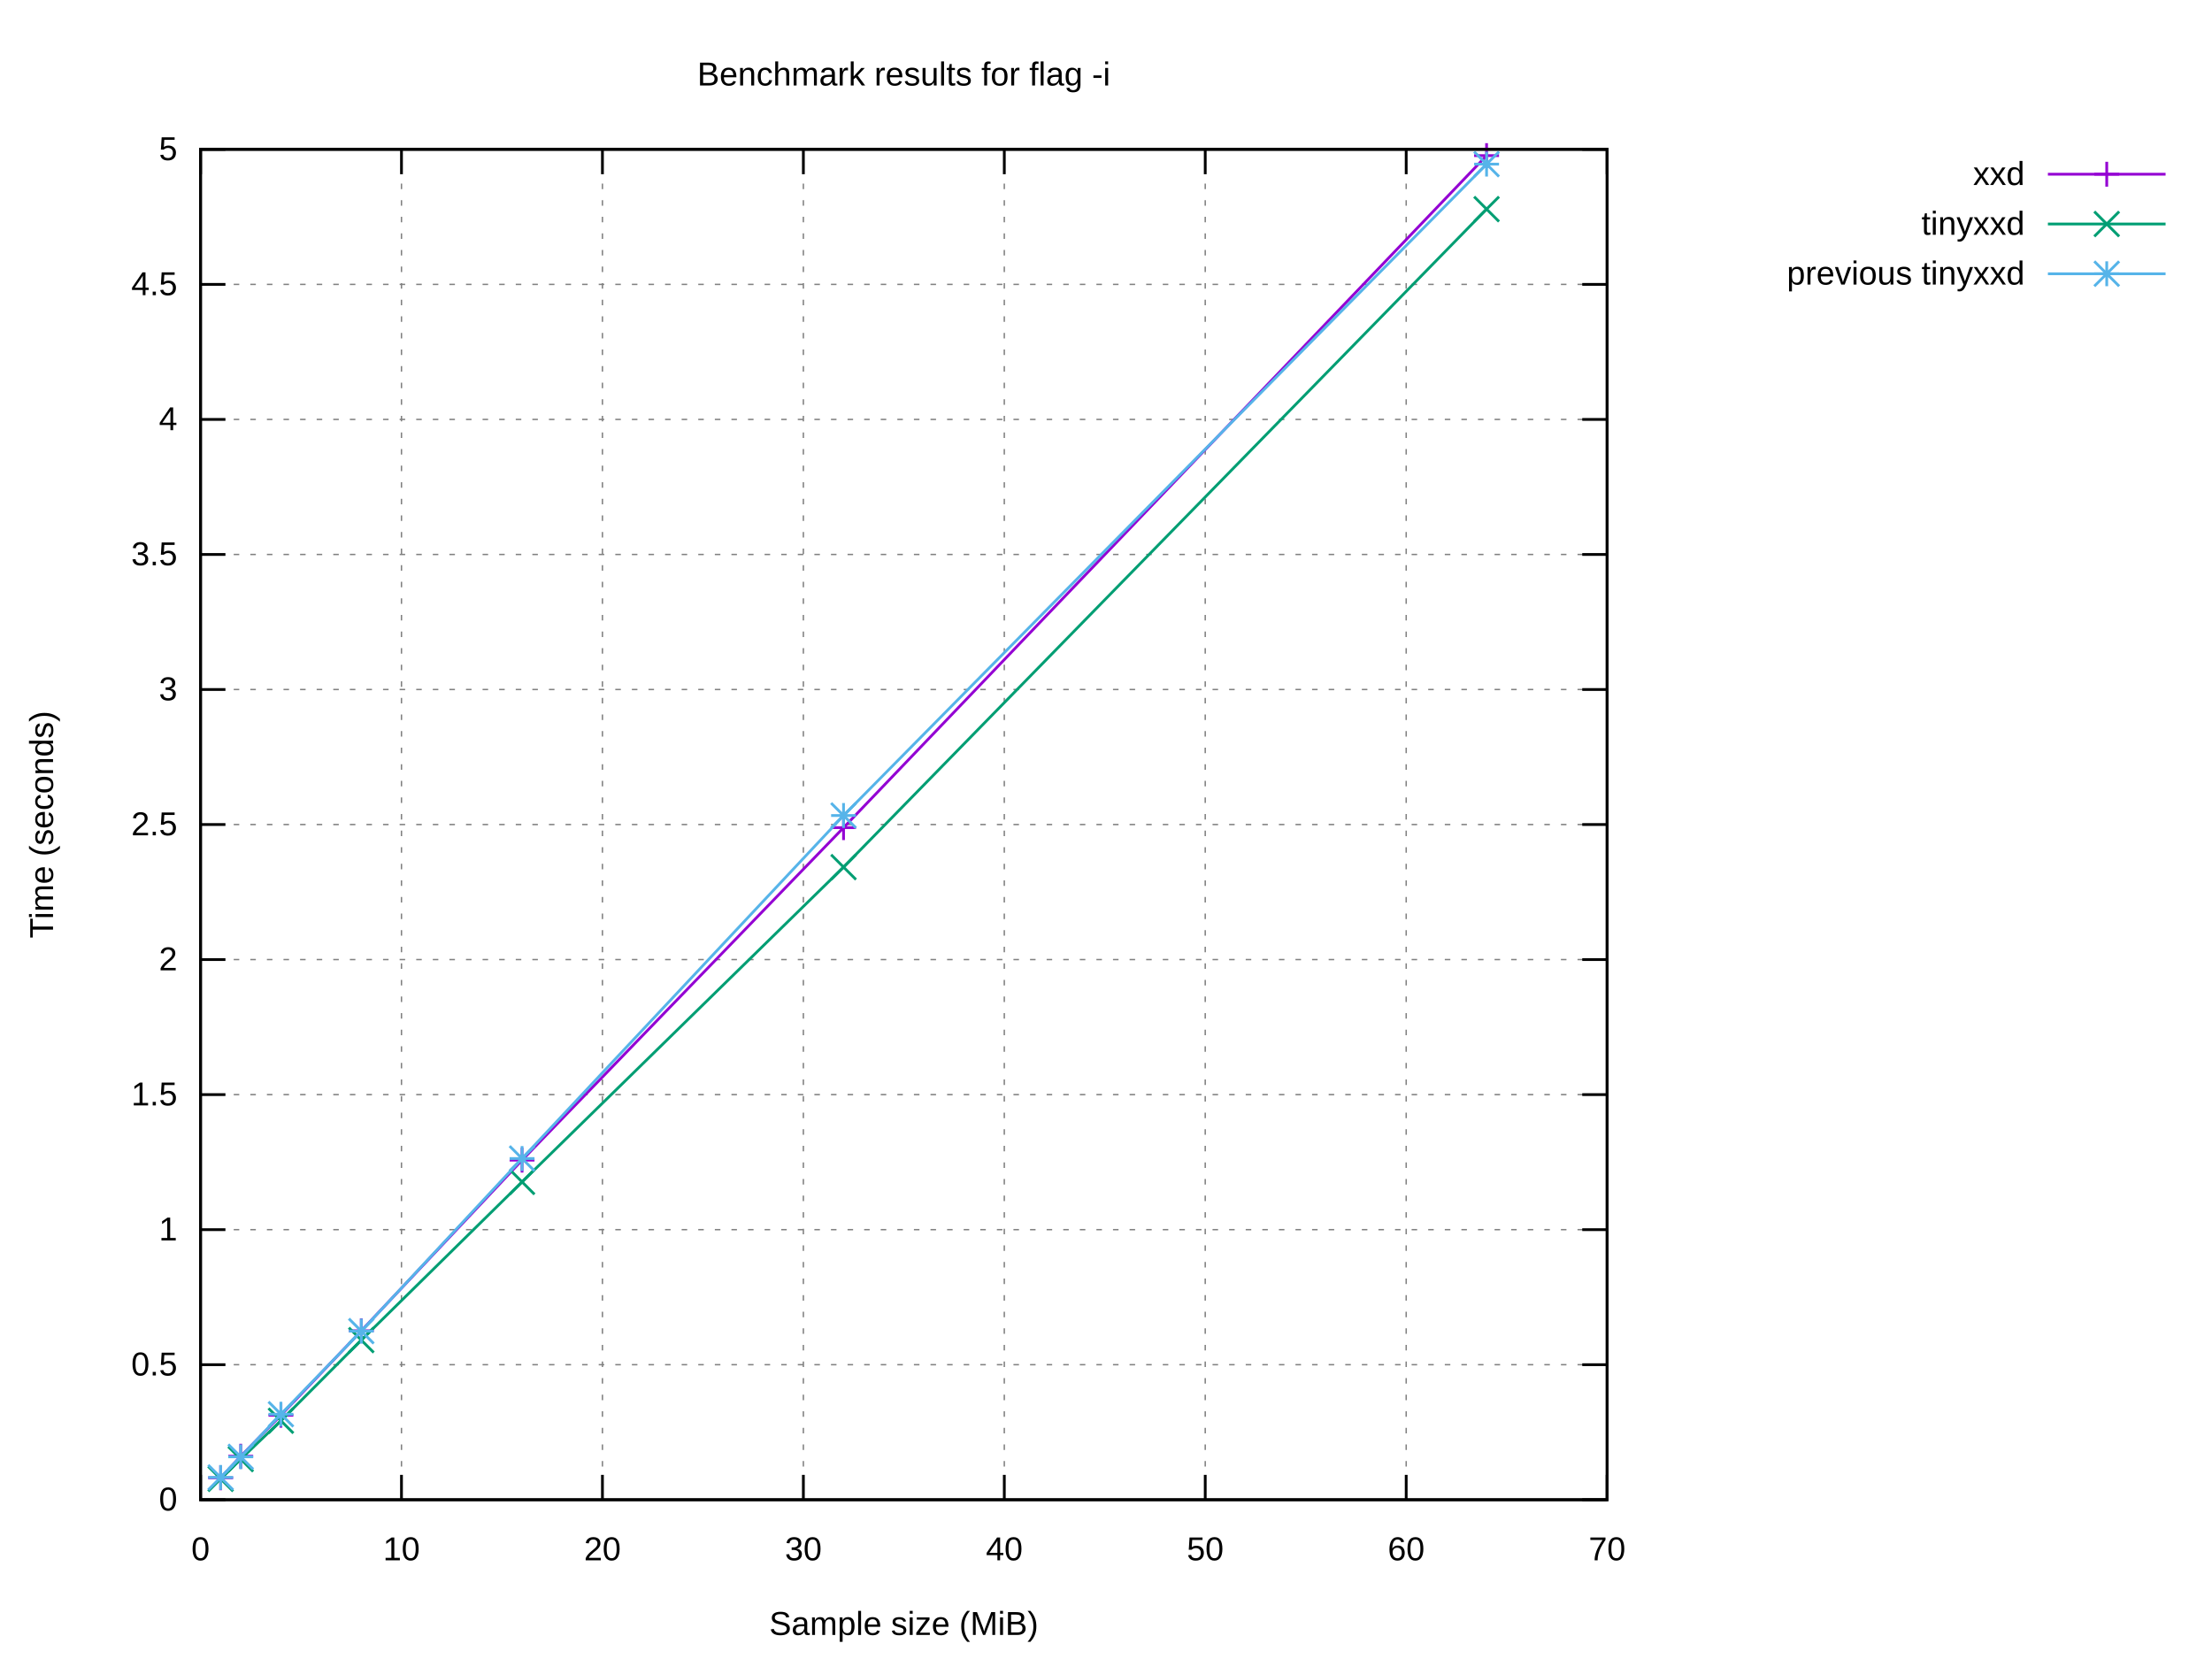
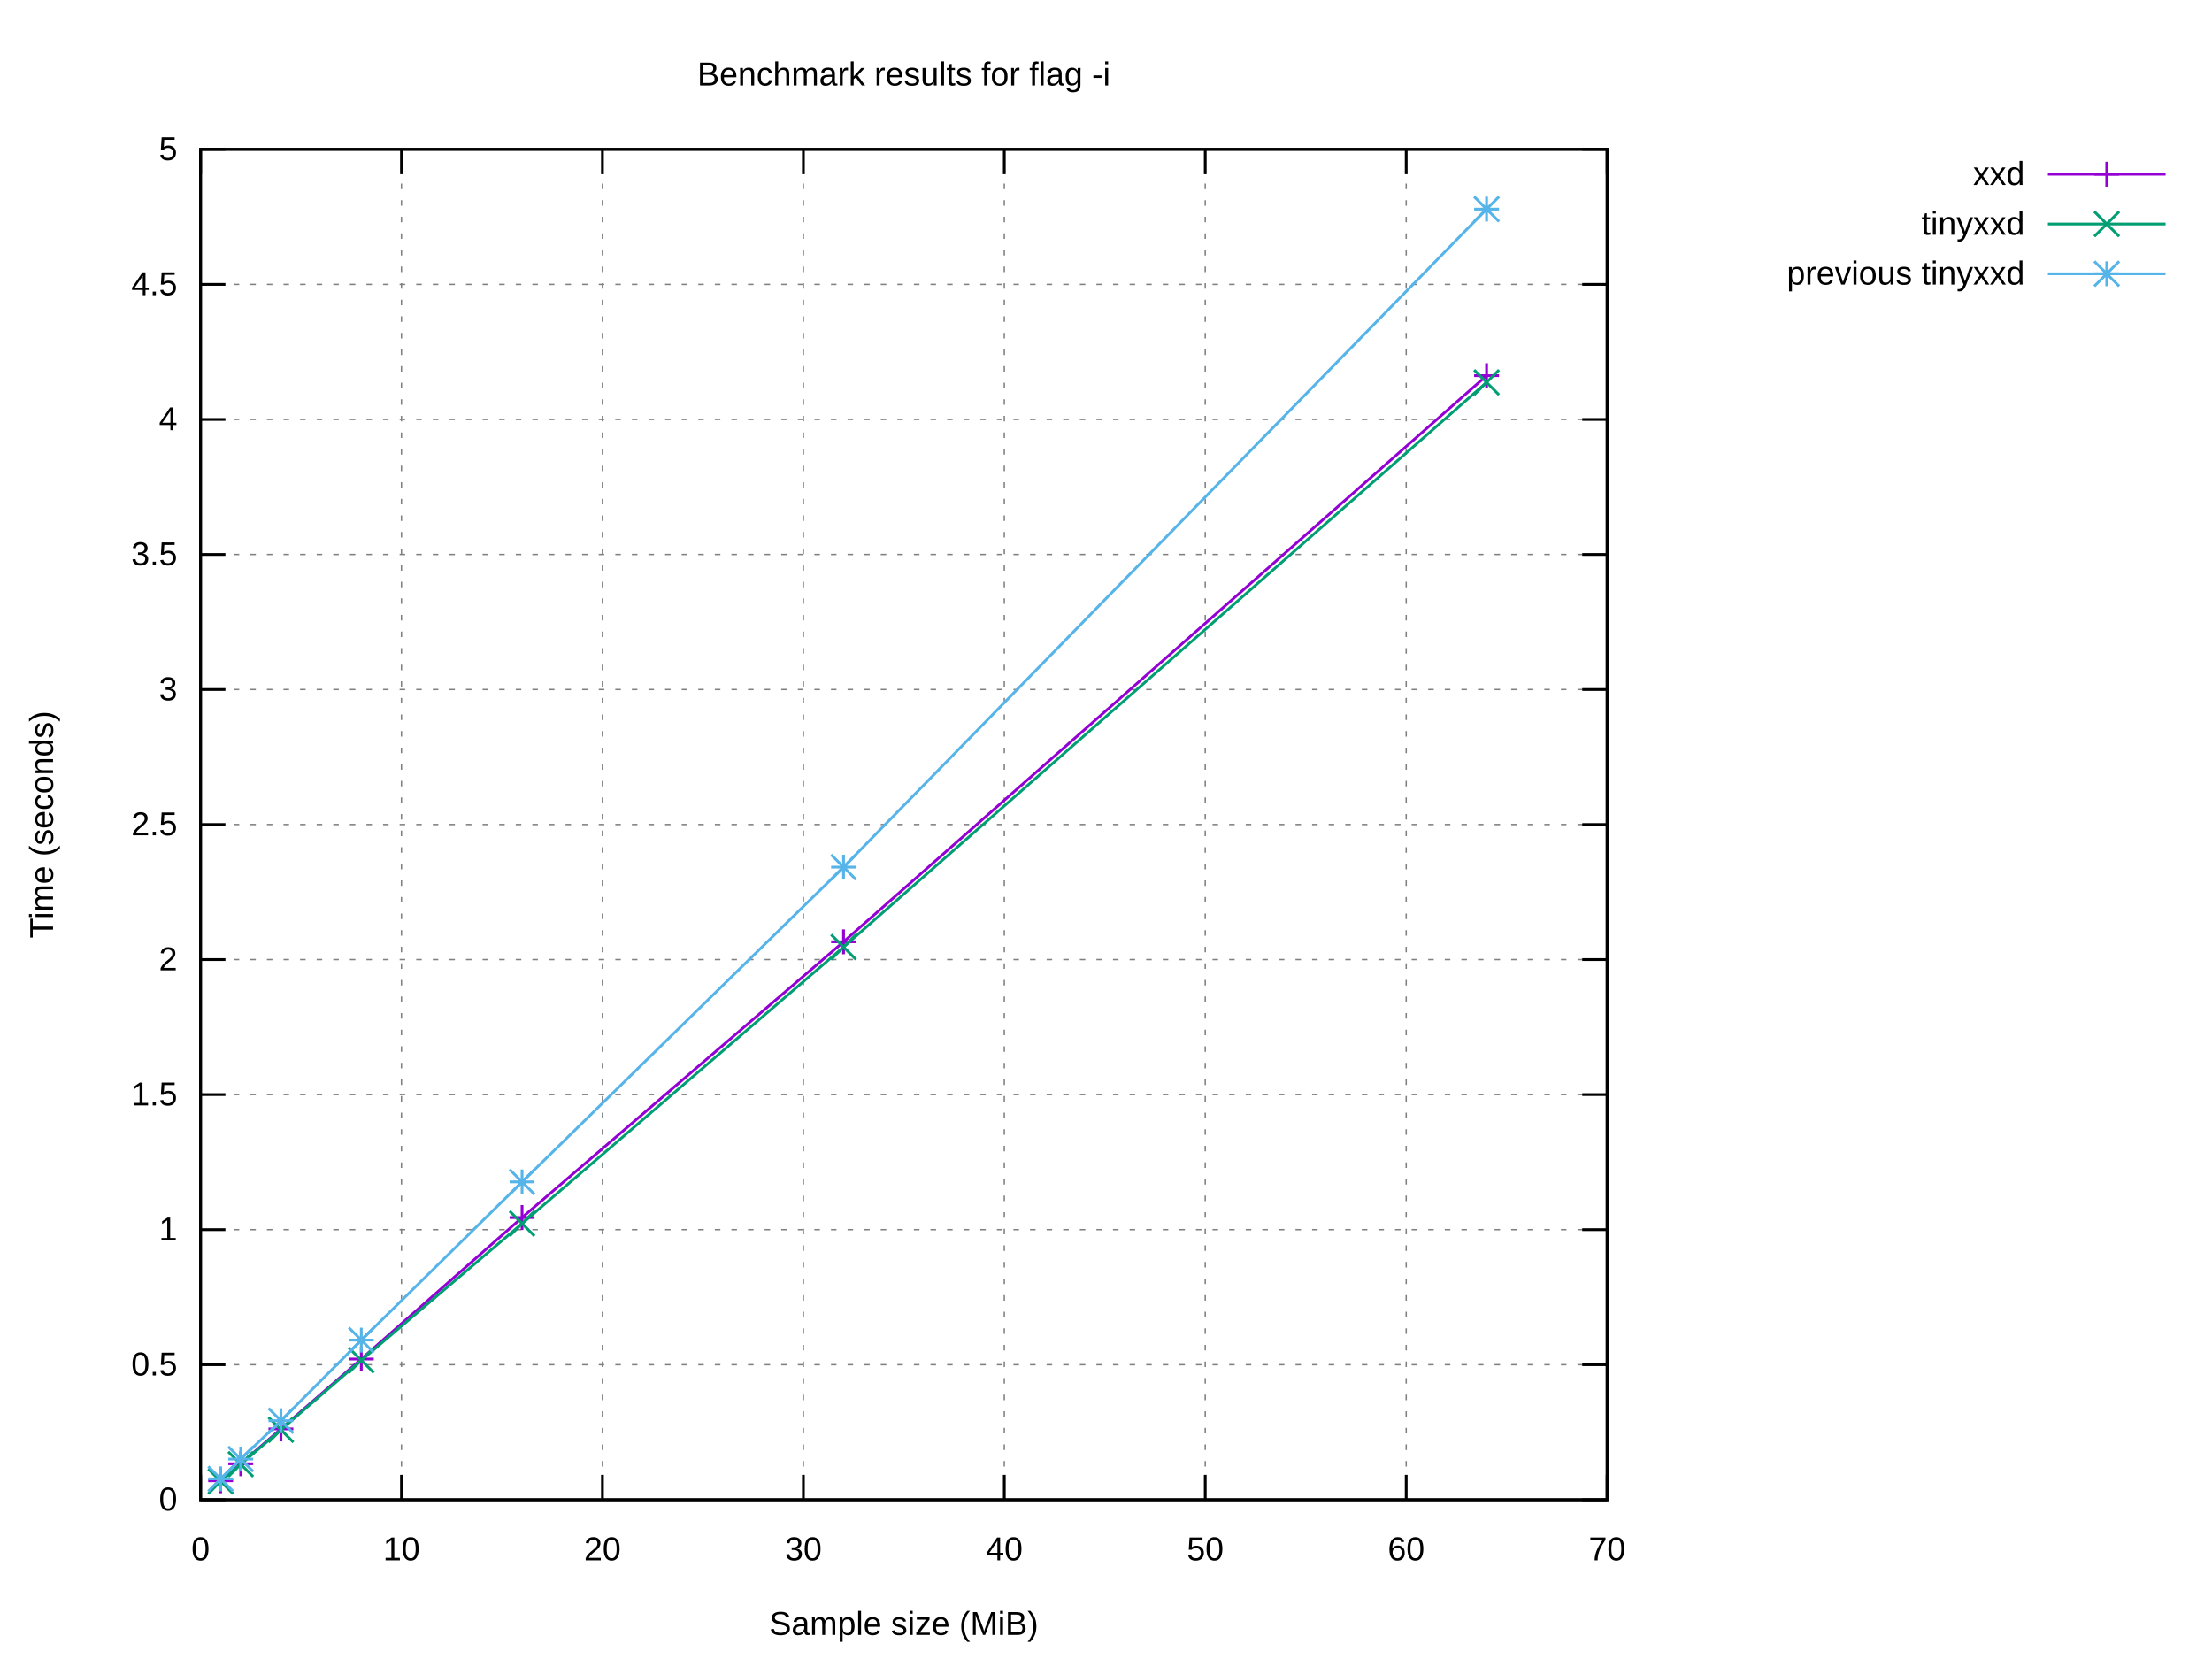
<svg xmlns="http://www.w3.org/2000/svg" xmlns:xlink="http://www.w3.org/1999/xlink" width="800" height="600" viewBox="0 0 800 600">
  <g id="gnuplot_canvas">
    <rect x="0" y="0" width="800" height="600" fill="#ffffff" />
    <defs>
      <circle id="gpDot" r="0.5" stroke-width="0.5" stroke="currentColor" />
      <path id="gpPt0" stroke-width="0.222" stroke="currentColor" d="M-1,0 h2 M0,-1 v2" />
      <path id="gpPt1" stroke-width="0.222" stroke="currentColor" d="M-1,-1 L1,1 M1,-1 L-1,1" />
      <path id="gpPt2" stroke-width="0.222" stroke="currentColor" d="M-1,0 L1,0 M0,-1 L0,1 M-1,-1 L1,1 M-1,1 L1,-1" />
      <rect id="gpPt3" stroke-width="0.222" stroke="currentColor" x="-1" y="-1" width="2" height="2" />
      <rect id="gpPt4" stroke-width="0.222" stroke="currentColor" fill="currentColor" x="-1" y="-1" width="2" height="2" />
      <circle id="gpPt5" stroke-width="0.222" stroke="currentColor" cx="0" cy="0" r="1" />
      <use xlink:href="#gpPt5" id="gpPt6" fill="currentColor" stroke="none" />
      <path id="gpPt7" stroke-width="0.222" stroke="currentColor" d="M0,-1.33 L-1.33,0.67 L1.33,0.67 z" />
      <use xlink:href="#gpPt7" id="gpPt8" fill="currentColor" stroke="none" />
      <use xlink:href="#gpPt7" id="gpPt9" stroke="currentColor" transform="rotate(180)" />
      <use xlink:href="#gpPt9" id="gpPt10" fill="currentColor" stroke="none" />
      <use xlink:href="#gpPt3" id="gpPt11" stroke="currentColor" transform="rotate(45)" />
      <use xlink:href="#gpPt11" id="gpPt12" fill="currentColor" stroke="none" />
      <path id="gpPt13" stroke-width="0.222" stroke="currentColor" d="M0,1.330 L1.265,0.411 L0.782,-1.067 L-0.782,-1.076 L-1.265,0.411 z" />
      <use xlink:href="#gpPt13" id="gpPt14" fill="currentColor" stroke="none" />
      <filter id="textbox" filterUnits="objectBoundingBox" x="0" y="0" height="1" width="1">
        <feFlood flood-color="#FFFFFF" flood-opacity="1" result="bgnd" />
        <feComposite in="SourceGraphic" in2="bgnd" operator="atop" />
      </filter>
      <filter id="greybox" filterUnits="objectBoundingBox" x="0" y="0" height="1" width="1">
        <feFlood flood-color="lightgrey" flood-opacity="1" result="grey" />
        <feComposite in="SourceGraphic" in2="grey" operator="atop" />
      </filter>
    </defs>
    <g fill="none" color="#FFFFFF" stroke="currentColor" stroke-width="1.00" stroke-linecap="butt" stroke-linejoin="miter">
</g>
    <g fill="none" color="black" stroke="currentColor" stroke-width="1.00" stroke-linecap="butt" stroke-linejoin="miter">
</g>
    <g fill="none" color="black" stroke="black" stroke-width="0.50" stroke-linecap="butt" stroke-linejoin="miter">
</g>
    <g fill="none" color="gray" stroke="currentColor" stroke-width="0.50" stroke-linecap="butt" stroke-linejoin="miter">
      <path stroke="gray" stroke-dasharray="2,4" class="gridline" d="M72.53,542.40 L581.24,542.40  " />
    </g>
    <g fill="none" color="gray" stroke="gray" stroke-width="1.00" stroke-linecap="butt" stroke-linejoin="miter">
</g>
    <g fill="none" color="black" stroke="currentColor" stroke-width="1.00" stroke-linecap="butt" stroke-linejoin="miter">
      <path stroke="black" d="M72.53,542.40 L81.53,542.40 M581.24,542.40 L572.24,542.40  " />
      <g transform="translate(64.14,546.30)" stroke="none" fill="black" font-family="Arial" font-size="12.00" text-anchor="end">
        <text>
          <tspan font-family="Arial"> 0</tspan>
        </text>
      </g>
    </g>
    <g fill="none" color="black" stroke="currentColor" stroke-width="1.00" stroke-linecap="butt" stroke-linejoin="miter">
</g>
    <g fill="none" color="black" stroke="black" stroke-width="0.50" stroke-linecap="butt" stroke-linejoin="miter">
</g>
    <g fill="none" color="gray" stroke="currentColor" stroke-width="0.50" stroke-linecap="butt" stroke-linejoin="miter">
      <path stroke="gray" stroke-dasharray="2,4" class="gridline" d="M72.53,493.56 L581.24,493.56  " />
    </g>
    <g fill="none" color="gray" stroke="gray" stroke-width="1.00" stroke-linecap="butt" stroke-linejoin="miter">
</g>
    <g fill="none" color="black" stroke="currentColor" stroke-width="1.00" stroke-linecap="butt" stroke-linejoin="miter">
      <path stroke="black" d="M72.53,493.56 L81.53,493.56 M581.24,493.56 L572.24,493.56  " />
      <g transform="translate(64.14,497.46)" stroke="none" fill="black" font-family="Arial" font-size="12.00" text-anchor="end">
        <text>
          <tspan font-family="Arial"> 0.5</tspan>
        </text>
      </g>
    </g>
    <g fill="none" color="black" stroke="currentColor" stroke-width="1.00" stroke-linecap="butt" stroke-linejoin="miter">
</g>
    <g fill="none" color="black" stroke="black" stroke-width="0.50" stroke-linecap="butt" stroke-linejoin="miter">
</g>
    <g fill="none" color="gray" stroke="currentColor" stroke-width="0.50" stroke-linecap="butt" stroke-linejoin="miter">
      <path stroke="gray" stroke-dasharray="2,4" class="gridline" d="M72.53,444.72 L581.24,444.72  " />
    </g>
    <g fill="none" color="gray" stroke="gray" stroke-width="1.00" stroke-linecap="butt" stroke-linejoin="miter">
</g>
    <g fill="none" color="black" stroke="currentColor" stroke-width="1.00" stroke-linecap="butt" stroke-linejoin="miter">
      <path stroke="black" d="M72.53,444.72 L81.53,444.72 M581.24,444.72 L572.24,444.72  " />
      <g transform="translate(64.14,448.62)" stroke="none" fill="black" font-family="Arial" font-size="12.00" text-anchor="end">
        <text>
          <tspan font-family="Arial"> 1</tspan>
        </text>
      </g>
    </g>
    <g fill="none" color="black" stroke="currentColor" stroke-width="1.00" stroke-linecap="butt" stroke-linejoin="miter">
</g>
    <g fill="none" color="black" stroke="black" stroke-width="0.50" stroke-linecap="butt" stroke-linejoin="miter">
</g>
    <g fill="none" color="gray" stroke="currentColor" stroke-width="0.50" stroke-linecap="butt" stroke-linejoin="miter">
      <path stroke="gray" stroke-dasharray="2,4" class="gridline" d="M72.53,395.88 L581.24,395.88  " />
    </g>
    <g fill="none" color="gray" stroke="gray" stroke-width="1.00" stroke-linecap="butt" stroke-linejoin="miter">
</g>
    <g fill="none" color="black" stroke="currentColor" stroke-width="1.00" stroke-linecap="butt" stroke-linejoin="miter">
      <path stroke="black" d="M72.53,395.88 L81.53,395.88 M581.24,395.88 L572.24,395.88  " />
      <g transform="translate(64.14,399.78)" stroke="none" fill="black" font-family="Arial" font-size="12.00" text-anchor="end">
        <text>
          <tspan font-family="Arial"> 1.5</tspan>
        </text>
      </g>
    </g>
    <g fill="none" color="black" stroke="currentColor" stroke-width="1.00" stroke-linecap="butt" stroke-linejoin="miter">
</g>
    <g fill="none" color="black" stroke="black" stroke-width="0.50" stroke-linecap="butt" stroke-linejoin="miter">
</g>
    <g fill="none" color="gray" stroke="currentColor" stroke-width="0.50" stroke-linecap="butt" stroke-linejoin="miter">
      <path stroke="gray" stroke-dasharray="2,4" class="gridline" d="M72.53,347.04 L581.24,347.04  " />
    </g>
    <g fill="none" color="gray" stroke="gray" stroke-width="1.00" stroke-linecap="butt" stroke-linejoin="miter">
</g>
    <g fill="none" color="black" stroke="currentColor" stroke-width="1.00" stroke-linecap="butt" stroke-linejoin="miter">
      <path stroke="black" d="M72.53,347.04 L81.53,347.04 M581.24,347.04 L572.24,347.04  " />
      <g transform="translate(64.14,350.94)" stroke="none" fill="black" font-family="Arial" font-size="12.00" text-anchor="end">
        <text>
          <tspan font-family="Arial"> 2</tspan>
        </text>
      </g>
    </g>
    <g fill="none" color="black" stroke="currentColor" stroke-width="1.00" stroke-linecap="butt" stroke-linejoin="miter">
</g>
    <g fill="none" color="black" stroke="black" stroke-width="0.50" stroke-linecap="butt" stroke-linejoin="miter">
</g>
    <g fill="none" color="gray" stroke="currentColor" stroke-width="0.50" stroke-linecap="butt" stroke-linejoin="miter">
      <path stroke="gray" stroke-dasharray="2,4" class="gridline" d="M72.53,298.20 L581.24,298.20  " />
    </g>
    <g fill="none" color="gray" stroke="gray" stroke-width="1.00" stroke-linecap="butt" stroke-linejoin="miter">
</g>
    <g fill="none" color="black" stroke="currentColor" stroke-width="1.00" stroke-linecap="butt" stroke-linejoin="miter">
      <path stroke="black" d="M72.53,298.20 L81.53,298.20 M581.24,298.20 L572.24,298.20  " />
      <g transform="translate(64.14,302.10)" stroke="none" fill="black" font-family="Arial" font-size="12.00" text-anchor="end">
        <text>
          <tspan font-family="Arial"> 2.5</tspan>
        </text>
      </g>
    </g>
    <g fill="none" color="black" stroke="currentColor" stroke-width="1.00" stroke-linecap="butt" stroke-linejoin="miter">
</g>
    <g fill="none" color="black" stroke="black" stroke-width="0.50" stroke-linecap="butt" stroke-linejoin="miter">
</g>
    <g fill="none" color="gray" stroke="currentColor" stroke-width="0.50" stroke-linecap="butt" stroke-linejoin="miter">
      <path stroke="gray" stroke-dasharray="2,4" class="gridline" d="M72.53,249.37 L581.24,249.37  " />
    </g>
    <g fill="none" color="gray" stroke="gray" stroke-width="1.00" stroke-linecap="butt" stroke-linejoin="miter">
</g>
    <g fill="none" color="black" stroke="currentColor" stroke-width="1.00" stroke-linecap="butt" stroke-linejoin="miter">
      <path stroke="black" d="M72.53,249.37 L81.53,249.37 M581.24,249.37 L572.24,249.37  " />
      <g transform="translate(64.14,253.27)" stroke="none" fill="black" font-family="Arial" font-size="12.00" text-anchor="end">
        <text>
          <tspan font-family="Arial"> 3</tspan>
        </text>
      </g>
    </g>
    <g fill="none" color="black" stroke="currentColor" stroke-width="1.00" stroke-linecap="butt" stroke-linejoin="miter">
</g>
    <g fill="none" color="black" stroke="black" stroke-width="0.50" stroke-linecap="butt" stroke-linejoin="miter">
</g>
    <g fill="none" color="gray" stroke="currentColor" stroke-width="0.50" stroke-linecap="butt" stroke-linejoin="miter">
      <path stroke="gray" stroke-dasharray="2,4" class="gridline" d="M72.53,200.53 L581.24,200.53  " />
    </g>
    <g fill="none" color="gray" stroke="gray" stroke-width="1.00" stroke-linecap="butt" stroke-linejoin="miter">
</g>
    <g fill="none" color="black" stroke="currentColor" stroke-width="1.00" stroke-linecap="butt" stroke-linejoin="miter">
      <path stroke="black" d="M72.53,200.53 L81.53,200.53 M581.24,200.53 L572.24,200.53  " />
      <g transform="translate(64.14,204.43)" stroke="none" fill="black" font-family="Arial" font-size="12.00" text-anchor="end">
        <text>
          <tspan font-family="Arial"> 3.5</tspan>
        </text>
      </g>
    </g>
    <g fill="none" color="black" stroke="currentColor" stroke-width="1.00" stroke-linecap="butt" stroke-linejoin="miter">
</g>
    <g fill="none" color="black" stroke="black" stroke-width="0.50" stroke-linecap="butt" stroke-linejoin="miter">
</g>
    <g fill="none" color="gray" stroke="currentColor" stroke-width="0.50" stroke-linecap="butt" stroke-linejoin="miter">
      <path stroke="gray" stroke-dasharray="2,4" class="gridline" d="M72.53,151.69 L581.24,151.69  " />
    </g>
    <g fill="none" color="gray" stroke="gray" stroke-width="1.00" stroke-linecap="butt" stroke-linejoin="miter">
</g>
    <g fill="none" color="black" stroke="currentColor" stroke-width="1.00" stroke-linecap="butt" stroke-linejoin="miter">
      <path stroke="black" d="M72.53,151.69 L81.53,151.69 M581.24,151.69 L572.24,151.69  " />
      <g transform="translate(64.14,155.59)" stroke="none" fill="black" font-family="Arial" font-size="12.00" text-anchor="end">
        <text>
          <tspan font-family="Arial"> 4</tspan>
        </text>
      </g>
    </g>
    <g fill="none" color="black" stroke="currentColor" stroke-width="1.00" stroke-linecap="butt" stroke-linejoin="miter">
</g>
    <g fill="none" color="black" stroke="black" stroke-width="0.50" stroke-linecap="butt" stroke-linejoin="miter">
</g>
    <g fill="none" color="gray" stroke="currentColor" stroke-width="0.50" stroke-linecap="butt" stroke-linejoin="miter">
      <path stroke="gray" stroke-dasharray="2,4" class="gridline" d="M72.53,102.85 L581.24,102.85  " />
    </g>
    <g fill="none" color="gray" stroke="gray" stroke-width="1.00" stroke-linecap="butt" stroke-linejoin="miter">
</g>
    <g fill="none" color="black" stroke="currentColor" stroke-width="1.00" stroke-linecap="butt" stroke-linejoin="miter">
      <path stroke="black" d="M72.53,102.85 L81.53,102.85 M581.24,102.85 L572.24,102.85  " />
      <g transform="translate(64.14,106.75)" stroke="none" fill="black" font-family="Arial" font-size="12.00" text-anchor="end">
        <text>
          <tspan font-family="Arial"> 4.5</tspan>
        </text>
      </g>
    </g>
    <g fill="none" color="black" stroke="currentColor" stroke-width="1.00" stroke-linecap="butt" stroke-linejoin="miter">
</g>
    <g fill="none" color="black" stroke="black" stroke-width="0.50" stroke-linecap="butt" stroke-linejoin="miter">
</g>
    <g fill="none" color="gray" stroke="currentColor" stroke-width="0.50" stroke-linecap="butt" stroke-linejoin="miter">
      <path stroke="gray" stroke-dasharray="2,4" class="gridline" d="M72.53,54.01 L581.24,54.01  " />
    </g>
    <g fill="none" color="gray" stroke="gray" stroke-width="1.00" stroke-linecap="butt" stroke-linejoin="miter">
</g>
    <g fill="none" color="black" stroke="currentColor" stroke-width="1.00" stroke-linecap="butt" stroke-linejoin="miter">
      <path stroke="black" d="M72.53,54.01 L81.53,54.01 M581.24,54.01 L572.24,54.01  " />
      <g transform="translate(64.14,57.91)" stroke="none" fill="black" font-family="Arial" font-size="12.00" text-anchor="end">
        <text>
          <tspan font-family="Arial"> 5</tspan>
        </text>
      </g>
    </g>
    <g fill="none" color="black" stroke="currentColor" stroke-width="1.00" stroke-linecap="butt" stroke-linejoin="miter">
</g>
    <g fill="none" color="black" stroke="black" stroke-width="0.50" stroke-linecap="butt" stroke-linejoin="miter">
</g>
    <g fill="none" color="gray" stroke="currentColor" stroke-width="0.50" stroke-linecap="butt" stroke-linejoin="miter">
      <path stroke="gray" stroke-dasharray="2,4" class="gridline" d="M72.53,542.40 L72.53,54.01  " />
    </g>
    <g fill="none" color="gray" stroke="gray" stroke-width="1.00" stroke-linecap="butt" stroke-linejoin="miter">
</g>
    <g fill="none" color="black" stroke="currentColor" stroke-width="1.00" stroke-linecap="butt" stroke-linejoin="miter">
      <path stroke="black" d="M72.53,542.40 L72.53,533.40 M72.53,54.01 L72.53,63.01  " />
      <g transform="translate(72.53,564.30)" stroke="none" fill="black" font-family="Arial" font-size="12.00" text-anchor="middle">
        <text>
          <tspan font-family="Arial"> 0</tspan>
        </text>
      </g>
    </g>
    <g fill="none" color="black" stroke="currentColor" stroke-width="1.00" stroke-linecap="butt" stroke-linejoin="miter">
</g>
    <g fill="none" color="black" stroke="black" stroke-width="0.50" stroke-linecap="butt" stroke-linejoin="miter">
</g>
    <g fill="none" color="gray" stroke="currentColor" stroke-width="0.50" stroke-linecap="butt" stroke-linejoin="miter">
      <path stroke="gray" stroke-dasharray="2,4" class="gridline" d="M145.20,542.40 L145.20,54.01  " />
    </g>
    <g fill="none" color="gray" stroke="gray" stroke-width="1.00" stroke-linecap="butt" stroke-linejoin="miter">
</g>
    <g fill="none" color="black" stroke="currentColor" stroke-width="1.00" stroke-linecap="butt" stroke-linejoin="miter">
      <path stroke="black" d="M145.20,542.40 L145.20,533.40 M145.20,54.01 L145.20,63.01  " />
      <g transform="translate(145.20,564.30)" stroke="none" fill="black" font-family="Arial" font-size="12.00" text-anchor="middle">
        <text>
          <tspan font-family="Arial"> 10</tspan>
        </text>
      </g>
    </g>
    <g fill="none" color="black" stroke="currentColor" stroke-width="1.00" stroke-linecap="butt" stroke-linejoin="miter">
</g>
    <g fill="none" color="black" stroke="black" stroke-width="0.50" stroke-linecap="butt" stroke-linejoin="miter">
</g>
    <g fill="none" color="gray" stroke="currentColor" stroke-width="0.50" stroke-linecap="butt" stroke-linejoin="miter">
      <path stroke="gray" stroke-dasharray="2,4" class="gridline" d="M217.88,542.40 L217.88,54.01  " />
    </g>
    <g fill="none" color="gray" stroke="gray" stroke-width="1.00" stroke-linecap="butt" stroke-linejoin="miter">
</g>
    <g fill="none" color="black" stroke="currentColor" stroke-width="1.00" stroke-linecap="butt" stroke-linejoin="miter">
      <path stroke="black" d="M217.88,542.40 L217.88,533.40 M217.88,54.01 L217.88,63.01  " />
      <g transform="translate(217.88,564.30)" stroke="none" fill="black" font-family="Arial" font-size="12.00" text-anchor="middle">
        <text>
          <tspan font-family="Arial"> 20</tspan>
        </text>
      </g>
    </g>
    <g fill="none" color="black" stroke="currentColor" stroke-width="1.00" stroke-linecap="butt" stroke-linejoin="miter">
</g>
    <g fill="none" color="black" stroke="black" stroke-width="0.50" stroke-linecap="butt" stroke-linejoin="miter">
</g>
    <g fill="none" color="gray" stroke="currentColor" stroke-width="0.50" stroke-linecap="butt" stroke-linejoin="miter">
      <path stroke="gray" stroke-dasharray="2,4" class="gridline" d="M290.55,542.40 L290.55,54.01  " />
    </g>
    <g fill="none" color="gray" stroke="gray" stroke-width="1.00" stroke-linecap="butt" stroke-linejoin="miter">
</g>
    <g fill="none" color="black" stroke="currentColor" stroke-width="1.00" stroke-linecap="butt" stroke-linejoin="miter">
      <path stroke="black" d="M290.55,542.40 L290.55,533.40 M290.55,54.01 L290.55,63.01  " />
      <g transform="translate(290.55,564.30)" stroke="none" fill="black" font-family="Arial" font-size="12.00" text-anchor="middle">
        <text>
          <tspan font-family="Arial"> 30</tspan>
        </text>
      </g>
    </g>
    <g fill="none" color="black" stroke="currentColor" stroke-width="1.00" stroke-linecap="butt" stroke-linejoin="miter">
</g>
    <g fill="none" color="black" stroke="black" stroke-width="0.50" stroke-linecap="butt" stroke-linejoin="miter">
</g>
    <g fill="none" color="gray" stroke="currentColor" stroke-width="0.50" stroke-linecap="butt" stroke-linejoin="miter">
      <path stroke="gray" stroke-dasharray="2,4" class="gridline" d="M363.22,542.40 L363.22,54.01  " />
    </g>
    <g fill="none" color="gray" stroke="gray" stroke-width="1.00" stroke-linecap="butt" stroke-linejoin="miter">
</g>
    <g fill="none" color="black" stroke="currentColor" stroke-width="1.00" stroke-linecap="butt" stroke-linejoin="miter">
      <path stroke="black" d="M363.22,542.40 L363.22,533.40 M363.22,54.01 L363.22,63.01  " />
      <g transform="translate(363.22,564.30)" stroke="none" fill="black" font-family="Arial" font-size="12.00" text-anchor="middle">
        <text>
          <tspan font-family="Arial"> 40</tspan>
        </text>
      </g>
    </g>
    <g fill="none" color="black" stroke="currentColor" stroke-width="1.00" stroke-linecap="butt" stroke-linejoin="miter">
</g>
    <g fill="none" color="black" stroke="black" stroke-width="0.50" stroke-linecap="butt" stroke-linejoin="miter">
</g>
    <g fill="none" color="gray" stroke="currentColor" stroke-width="0.50" stroke-linecap="butt" stroke-linejoin="miter">
      <path stroke="gray" stroke-dasharray="2,4" class="gridline" d="M435.89,542.40 L435.89,54.01  " />
    </g>
    <g fill="none" color="gray" stroke="gray" stroke-width="1.00" stroke-linecap="butt" stroke-linejoin="miter">
</g>
    <g fill="none" color="black" stroke="currentColor" stroke-width="1.00" stroke-linecap="butt" stroke-linejoin="miter">
      <path stroke="black" d="M435.89,542.40 L435.89,533.40 M435.89,54.01 L435.89,63.01  " />
      <g transform="translate(435.89,564.30)" stroke="none" fill="black" font-family="Arial" font-size="12.00" text-anchor="middle">
        <text>
          <tspan font-family="Arial"> 50</tspan>
        </text>
      </g>
    </g>
    <g fill="none" color="black" stroke="currentColor" stroke-width="1.00" stroke-linecap="butt" stroke-linejoin="miter">
</g>
    <g fill="none" color="black" stroke="black" stroke-width="0.50" stroke-linecap="butt" stroke-linejoin="miter">
</g>
    <g fill="none" color="gray" stroke="currentColor" stroke-width="0.50" stroke-linecap="butt" stroke-linejoin="miter">
      <path stroke="gray" stroke-dasharray="2,4" class="gridline" d="M508.57,542.40 L508.57,54.01  " />
    </g>
    <g fill="none" color="gray" stroke="gray" stroke-width="1.00" stroke-linecap="butt" stroke-linejoin="miter">
</g>
    <g fill="none" color="black" stroke="currentColor" stroke-width="1.00" stroke-linecap="butt" stroke-linejoin="miter">
      <path stroke="black" d="M508.57,542.40 L508.57,533.40 M508.57,54.01 L508.57,63.01  " />
      <g transform="translate(508.57,564.30)" stroke="none" fill="black" font-family="Arial" font-size="12.00" text-anchor="middle">
        <text>
          <tspan font-family="Arial"> 60</tspan>
        </text>
      </g>
    </g>
    <g fill="none" color="black" stroke="currentColor" stroke-width="1.00" stroke-linecap="butt" stroke-linejoin="miter">
</g>
    <g fill="none" color="black" stroke="black" stroke-width="0.50" stroke-linecap="butt" stroke-linejoin="miter">
</g>
    <g fill="none" color="gray" stroke="currentColor" stroke-width="0.50" stroke-linecap="butt" stroke-linejoin="miter">
      <path stroke="gray" stroke-dasharray="2,4" class="gridline" d="M581.24,542.40 L581.24,54.01  " />
    </g>
    <g fill="none" color="gray" stroke="gray" stroke-width="1.00" stroke-linecap="butt" stroke-linejoin="miter">
</g>
    <g fill="none" color="black" stroke="currentColor" stroke-width="1.00" stroke-linecap="butt" stroke-linejoin="miter">
      <path stroke="black" d="M581.24,542.40 L581.24,533.40 M581.24,54.01 L581.24,63.01  " />
      <g transform="translate(581.24,564.30)" stroke="none" fill="black" font-family="Arial" font-size="12.00" text-anchor="middle">
        <text>
          <tspan font-family="Arial"> 70</tspan>
        </text>
      </g>
    </g>
    <g fill="none" color="black" stroke="currentColor" stroke-width="1.00" stroke-linecap="butt" stroke-linejoin="miter">
</g>
    <g fill="none" color="black" stroke="currentColor" stroke-width="1.00" stroke-linecap="butt" stroke-linejoin="miter">
      <path stroke="black" d="M72.53,54.01 L72.53,542.40 L581.24,542.40 L581.24,54.01 L72.53,54.01 Z  " />
    </g>
    <g fill="none" color="black" stroke="currentColor" stroke-width="1.00" stroke-linecap="butt" stroke-linejoin="miter">
</g>
    <g id="gnuplot_plot_1">
      <g fill="none" color="black" stroke="currentColor" stroke-width="1.00" stroke-linecap="butt" stroke-linejoin="miter">
        <g transform="translate(732.26,66.91)" stroke="none" fill="black" font-family="Arial" font-size="12.00" text-anchor="end">
          <text>
            <tspan font-family="Arial">xxd</tspan>
          </text>
        </g>
      </g>
      <g fill="none" color="black" stroke="currentColor" stroke-width="1.00" stroke-linecap="butt" stroke-linejoin="miter">
-         <path stroke="rgb(148,   0, 211)" d="M740.65,63.01 L783.21,63.01 M537.64,56.28 L305.08,299.33 L188.81,419.58 L130.67,481.30 L101.60,511.85 L87.06,526.66   L79.80,534.46  " />
-         <use xlink:href="#gpPt0" transform="translate(537.64,56.28) scale(4.50)" color="rgb(148,   0, 211)" />
-         <use xlink:href="#gpPt0" transform="translate(305.08,299.33) scale(4.50)" color="rgb(148,   0, 211)" />
-         <use xlink:href="#gpPt0" transform="translate(188.81,419.58) scale(4.50)" color="rgb(148,   0, 211)" />
-         <use xlink:href="#gpPt0" transform="translate(130.67,481.30) scale(4.50)" color="rgb(148,   0, 211)" />
-         <use xlink:href="#gpPt0" transform="translate(101.60,511.85) scale(4.50)" color="rgb(148,   0, 211)" />
-         <use xlink:href="#gpPt0" transform="translate(87.06,526.66) scale(4.50)" color="rgb(148,   0, 211)" />
-         <use xlink:href="#gpPt0" transform="translate(79.80,534.46) scale(4.50)" color="rgb(148,   0, 211)" />
+         <path stroke="rgb(148,   0, 211)" d="M740.65,63.01 L783.21,63.01 M537.64,135.86 L305.08,340.61 L188.81,440.34 L130.67,491.51 L101.60,516.79 L87.06,529.39   L79.80,535.55  " />
+         <use xlink:href="#gpPt0" transform="translate(537.64,135.86) scale(4.50)" color="rgb(148,   0, 211)" />
+         <use xlink:href="#gpPt0" transform="translate(305.08,340.61) scale(4.50)" color="rgb(148,   0, 211)" />
+         <use xlink:href="#gpPt0" transform="translate(188.81,440.34) scale(4.50)" color="rgb(148,   0, 211)" />
+         <use xlink:href="#gpPt0" transform="translate(130.67,491.51) scale(4.50)" color="rgb(148,   0, 211)" />
+         <use xlink:href="#gpPt0" transform="translate(101.60,516.79) scale(4.50)" color="rgb(148,   0, 211)" />
+         <use xlink:href="#gpPt0" transform="translate(87.06,529.39) scale(4.50)" color="rgb(148,   0, 211)" />
+         <use xlink:href="#gpPt0" transform="translate(79.80,535.55) scale(4.50)" color="rgb(148,   0, 211)" />
        <use xlink:href="#gpPt0" transform="translate(761.93,63.01) scale(4.50)" color="rgb(148,   0, 211)" />
      </g>
    </g>
    <g id="gnuplot_plot_2">
      <g fill="none" color="black" stroke="currentColor" stroke-width="1.00" stroke-linecap="butt" stroke-linejoin="miter">
        <g transform="translate(732.26,84.91)" stroke="none" fill="black" font-family="Arial" font-size="12.00" text-anchor="end">
          <text>
            <tspan font-family="Arial">tinyxxd</tspan>
          </text>
        </g>
      </g>
      <g fill="none" color="black" stroke="currentColor" stroke-width="1.00" stroke-linecap="butt" stroke-linejoin="miter">
-         <path stroke="rgb(  0, 158, 115)" d="M740.65,81.01 L783.21,81.01 M537.64,75.63 L305.08,313.61 L188.81,427.45 L130.67,484.67 L101.60,513.83 L87.06,527.70   L79.80,534.85  " />
-         <use xlink:href="#gpPt1" transform="translate(537.64,75.63) scale(4.50)" color="rgb(  0, 158, 115)" />
-         <use xlink:href="#gpPt1" transform="translate(305.08,313.61) scale(4.50)" color="rgb(  0, 158, 115)" />
-         <use xlink:href="#gpPt1" transform="translate(188.81,427.45) scale(4.50)" color="rgb(  0, 158, 115)" />
-         <use xlink:href="#gpPt1" transform="translate(130.67,484.67) scale(4.50)" color="rgb(  0, 158, 115)" />
-         <use xlink:href="#gpPt1" transform="translate(101.60,513.83) scale(4.50)" color="rgb(  0, 158, 115)" />
-         <use xlink:href="#gpPt1" transform="translate(87.06,527.70) scale(4.50)" color="rgb(  0, 158, 115)" />
-         <use xlink:href="#gpPt1" transform="translate(79.80,534.85) scale(4.50)" color="rgb(  0, 158, 115)" />
+         <path stroke="rgb(  0, 158, 115)" d="M740.65,81.01 L783.21,81.01 M537.64,138.30 L305.08,342.50 L188.81,442.51 L130.67,491.96 L101.60,517.11 L87.06,529.56   L79.80,535.74  " />
+         <use xlink:href="#gpPt1" transform="translate(537.64,138.30) scale(4.50)" color="rgb(  0, 158, 115)" />
+         <use xlink:href="#gpPt1" transform="translate(305.08,342.50) scale(4.50)" color="rgb(  0, 158, 115)" />
+         <use xlink:href="#gpPt1" transform="translate(188.81,442.51) scale(4.50)" color="rgb(  0, 158, 115)" />
+         <use xlink:href="#gpPt1" transform="translate(130.67,491.96) scale(4.50)" color="rgb(  0, 158, 115)" />
+         <use xlink:href="#gpPt1" transform="translate(101.60,517.11) scale(4.50)" color="rgb(  0, 158, 115)" />
+         <use xlink:href="#gpPt1" transform="translate(87.06,529.56) scale(4.50)" color="rgb(  0, 158, 115)" />
+         <use xlink:href="#gpPt1" transform="translate(79.80,535.74) scale(4.50)" color="rgb(  0, 158, 115)" />
        <use xlink:href="#gpPt1" transform="translate(761.93,81.01) scale(4.50)" color="rgb(  0, 158, 115)" />
      </g>
    </g>
    <g id="gnuplot_plot_3">
      <g fill="none" color="black" stroke="currentColor" stroke-width="1.00" stroke-linecap="butt" stroke-linejoin="miter">
        <g transform="translate(732.26,102.91)" stroke="none" fill="black" font-family="Arial" font-size="12.00" text-anchor="end">
          <text>
            <tspan font-family="Arial">previous tinyxxd</tspan>
          </text>
        </g>
      </g>
      <g fill="none" color="black" stroke="currentColor" stroke-width="1.00" stroke-linecap="butt" stroke-linejoin="miter">
-         <path stroke="rgb( 86, 180, 233)" d="M740.65,99.01 L783.21,99.01 M537.64,59.36 L305.08,294.94 L188.81,418.99 L130.67,481.41 L101.60,511.47 L87.06,526.88   L79.80,534.33  " />
-         <use xlink:href="#gpPt2" transform="translate(537.64,59.36) scale(4.50)" color="rgb( 86, 180, 233)" />
-         <use xlink:href="#gpPt2" transform="translate(305.08,294.94) scale(4.50)" color="rgb( 86, 180, 233)" />
-         <use xlink:href="#gpPt2" transform="translate(188.81,418.99) scale(4.50)" color="rgb( 86, 180, 233)" />
-         <use xlink:href="#gpPt2" transform="translate(130.67,481.41) scale(4.50)" color="rgb( 86, 180, 233)" />
-         <use xlink:href="#gpPt2" transform="translate(101.60,511.47) scale(4.50)" color="rgb( 86, 180, 233)" />
-         <use xlink:href="#gpPt2" transform="translate(87.06,526.88) scale(4.50)" color="rgb( 86, 180, 233)" />
-         <use xlink:href="#gpPt2" transform="translate(79.80,534.33) scale(4.50)" color="rgb( 86, 180, 233)" />
+         <path stroke="rgb( 86, 180, 233)" d="M740.65,99.01 L783.21,99.01 M537.64,75.63 L305.08,313.61 L188.81,427.45 L130.67,484.67 L101.60,513.83 L87.06,527.70   L79.80,534.85  " />
+         <use xlink:href="#gpPt2" transform="translate(537.64,75.63) scale(4.50)" color="rgb( 86, 180, 233)" />
+         <use xlink:href="#gpPt2" transform="translate(305.08,313.61) scale(4.50)" color="rgb( 86, 180, 233)" />
+         <use xlink:href="#gpPt2" transform="translate(188.81,427.45) scale(4.50)" color="rgb( 86, 180, 233)" />
+         <use xlink:href="#gpPt2" transform="translate(130.67,484.67) scale(4.50)" color="rgb( 86, 180, 233)" />
+         <use xlink:href="#gpPt2" transform="translate(101.60,513.83) scale(4.50)" color="rgb( 86, 180, 233)" />
+         <use xlink:href="#gpPt2" transform="translate(87.06,527.70) scale(4.50)" color="rgb( 86, 180, 233)" />
+         <use xlink:href="#gpPt2" transform="translate(79.80,534.85) scale(4.50)" color="rgb( 86, 180, 233)" />
        <use xlink:href="#gpPt2" transform="translate(761.93,99.01) scale(4.50)" color="rgb( 86, 180, 233)" />
      </g>
    </g>
    <g fill="none" color="#FFFFFF" stroke="rgb( 86, 180, 233)" stroke-width="2.00" stroke-linecap="butt" stroke-linejoin="miter">
</g>
    <g fill="none" color="black" stroke="currentColor" stroke-width="2.00" stroke-linecap="butt" stroke-linejoin="miter">
</g>
    <g fill="none" color="black" stroke="black" stroke-width="1.00" stroke-linecap="butt" stroke-linejoin="miter">
</g>
    <g fill="none" color="black" stroke="currentColor" stroke-width="1.00" stroke-linecap="butt" stroke-linejoin="miter">
      <path stroke="black" d="M72.53,54.01 L72.53,542.40 L581.24,542.40 L581.24,54.01 L72.53,54.01 Z  " />
      <g transform="translate(19.18,298.21) rotate(270.00)" stroke="none" fill="black" font-family="Arial" font-size="12.00" text-anchor="middle">
        <text>
          <tspan font-family="Arial">Time (seconds)</tspan>
        </text>
      </g>
    </g>
    <g fill="none" color="black" stroke="currentColor" stroke-width="1.00" stroke-linecap="butt" stroke-linejoin="miter">
      <g transform="translate(326.88,591.30)" stroke="none" fill="black" font-family="Arial" font-size="12.00" text-anchor="middle">
        <text>
          <tspan font-family="Arial">Sample size (MiB)</tspan>
        </text>
      </g>
    </g>
    <g fill="none" color="black" stroke="currentColor" stroke-width="1.00" stroke-linecap="butt" stroke-linejoin="miter">
</g>
    <g fill="none" color="black" stroke="currentColor" stroke-width="1.00" stroke-linecap="butt" stroke-linejoin="miter">
      <g transform="translate(326.88,30.91)" stroke="none" fill="black" font-family="Arial" font-size="12.00" text-anchor="middle">
        <text>
          <tspan font-family="Arial">Benchmark results for flag -i</tspan>
        </text>
      </g>
    </g>
    <g fill="none" color="black" stroke="currentColor" stroke-width="1.00" stroke-linecap="butt" stroke-linejoin="miter">
</g>
  </g>
</svg>
